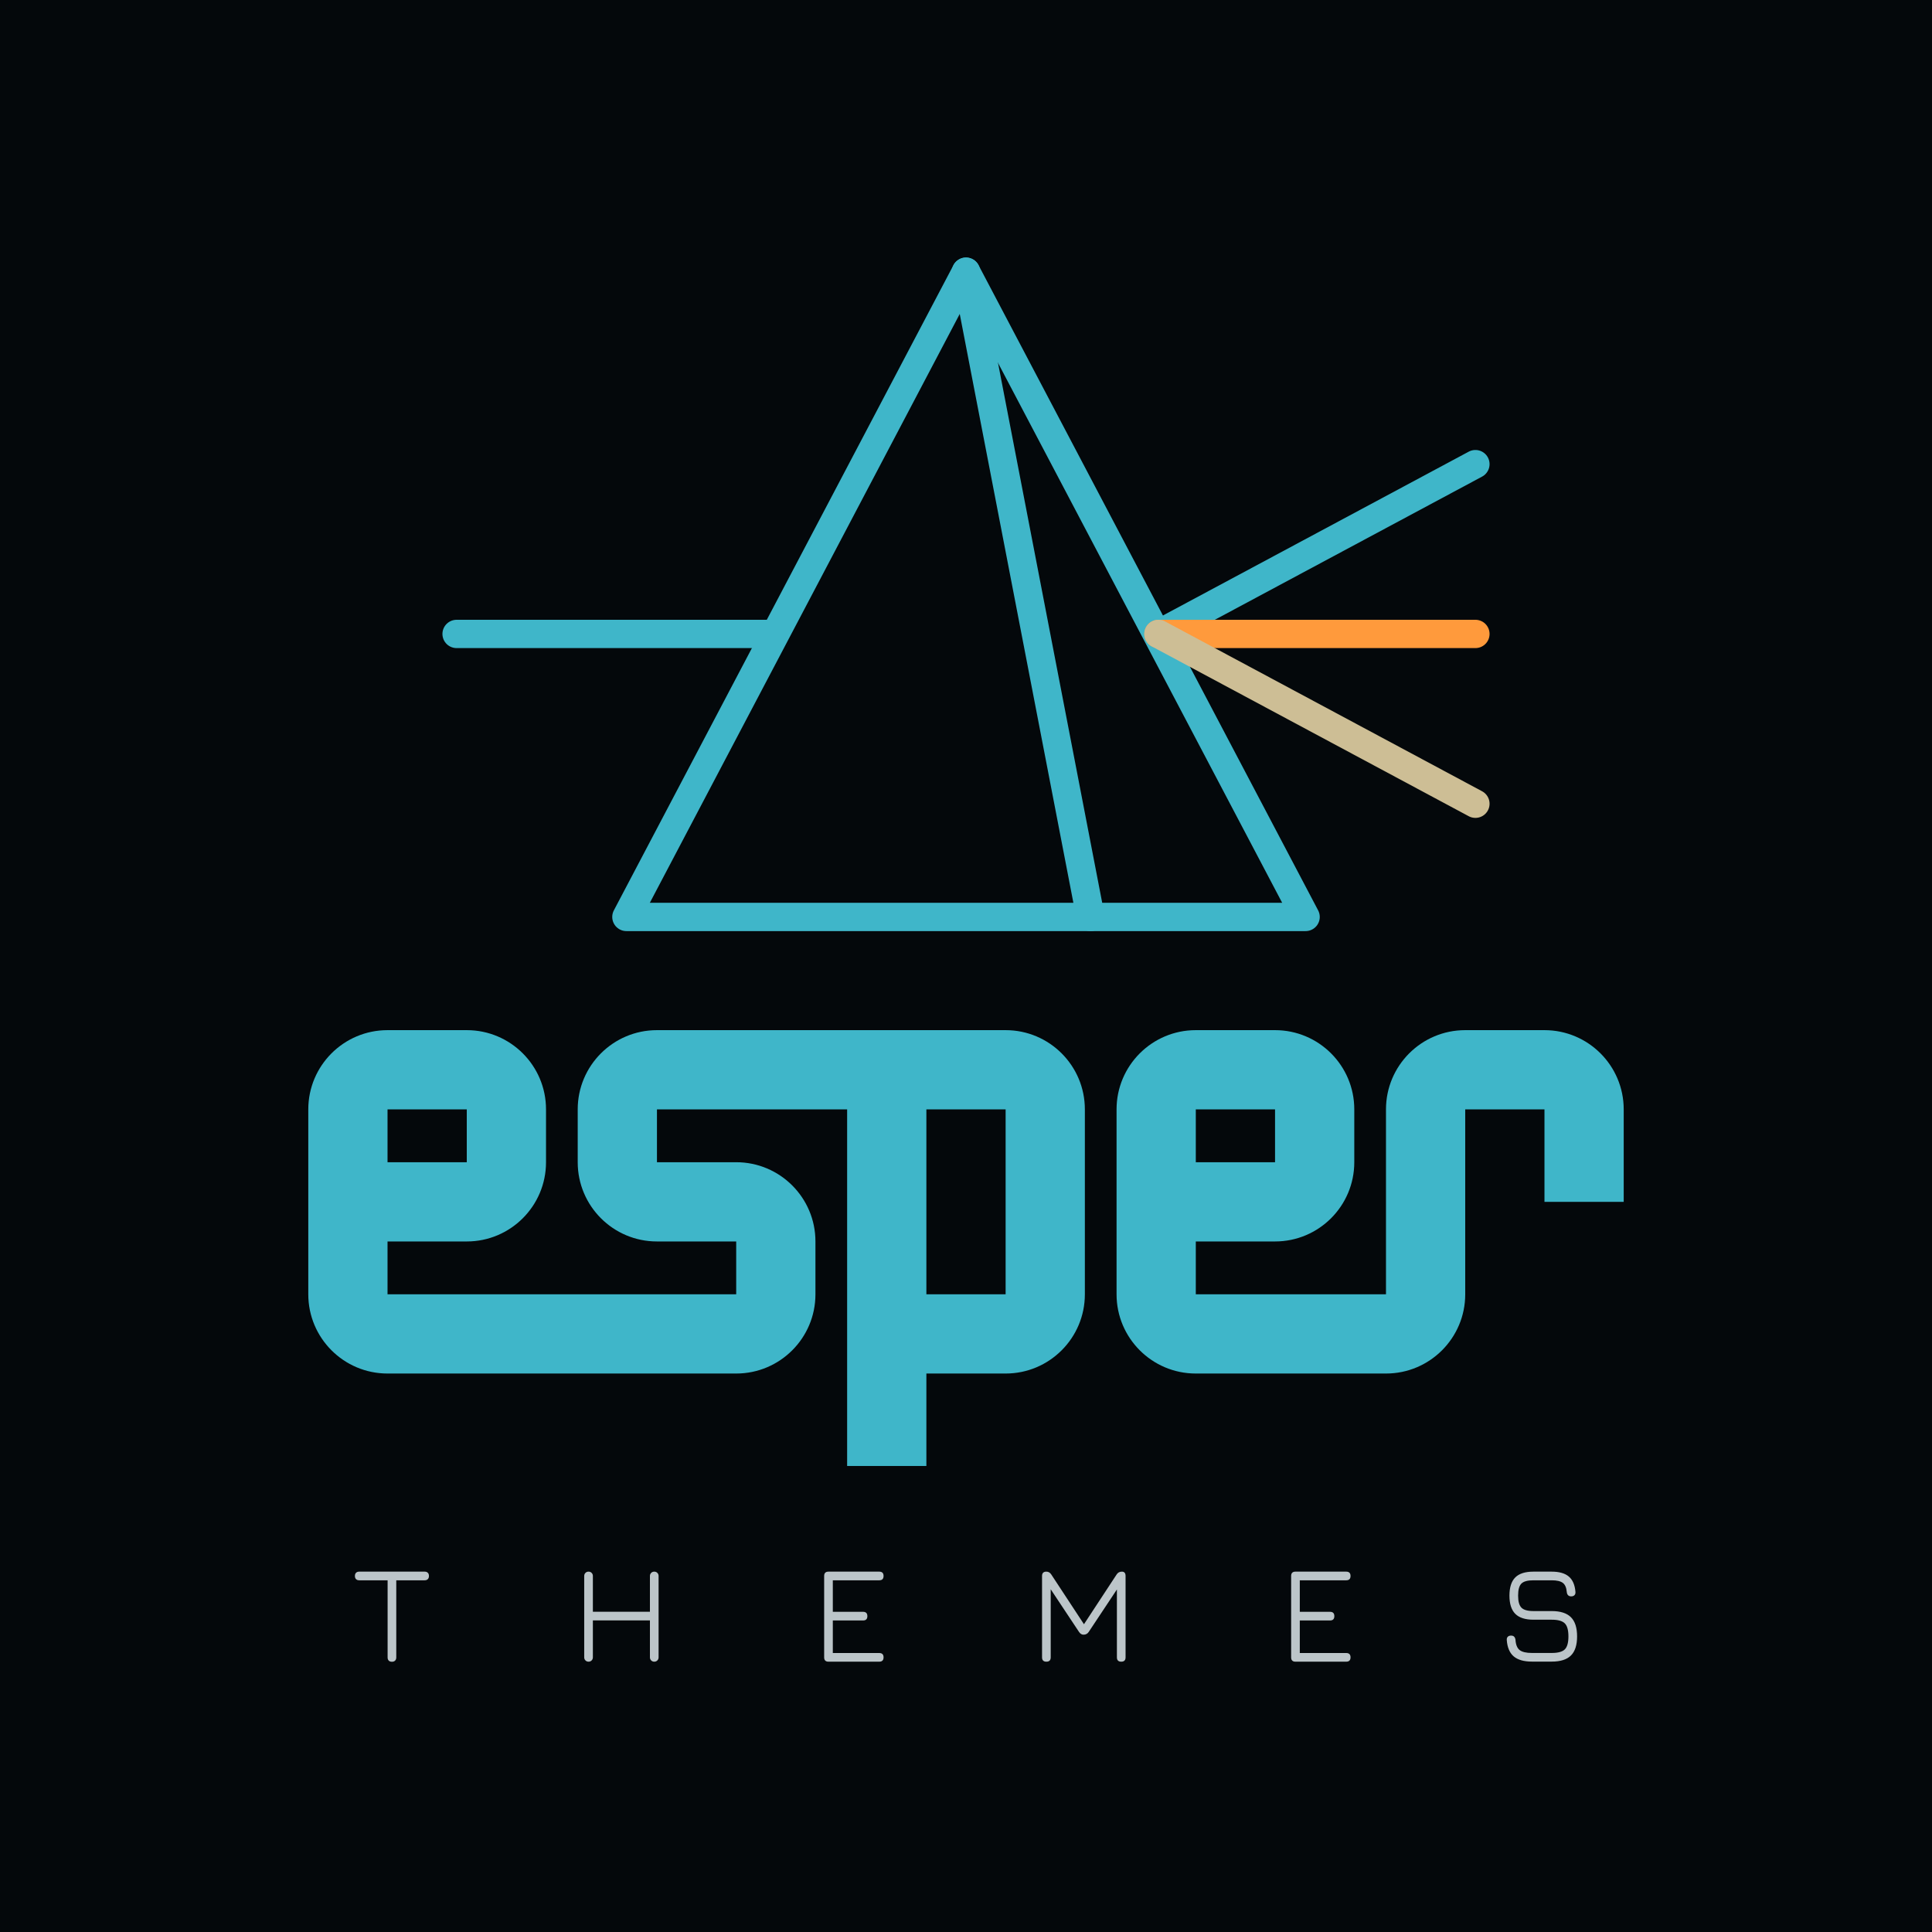
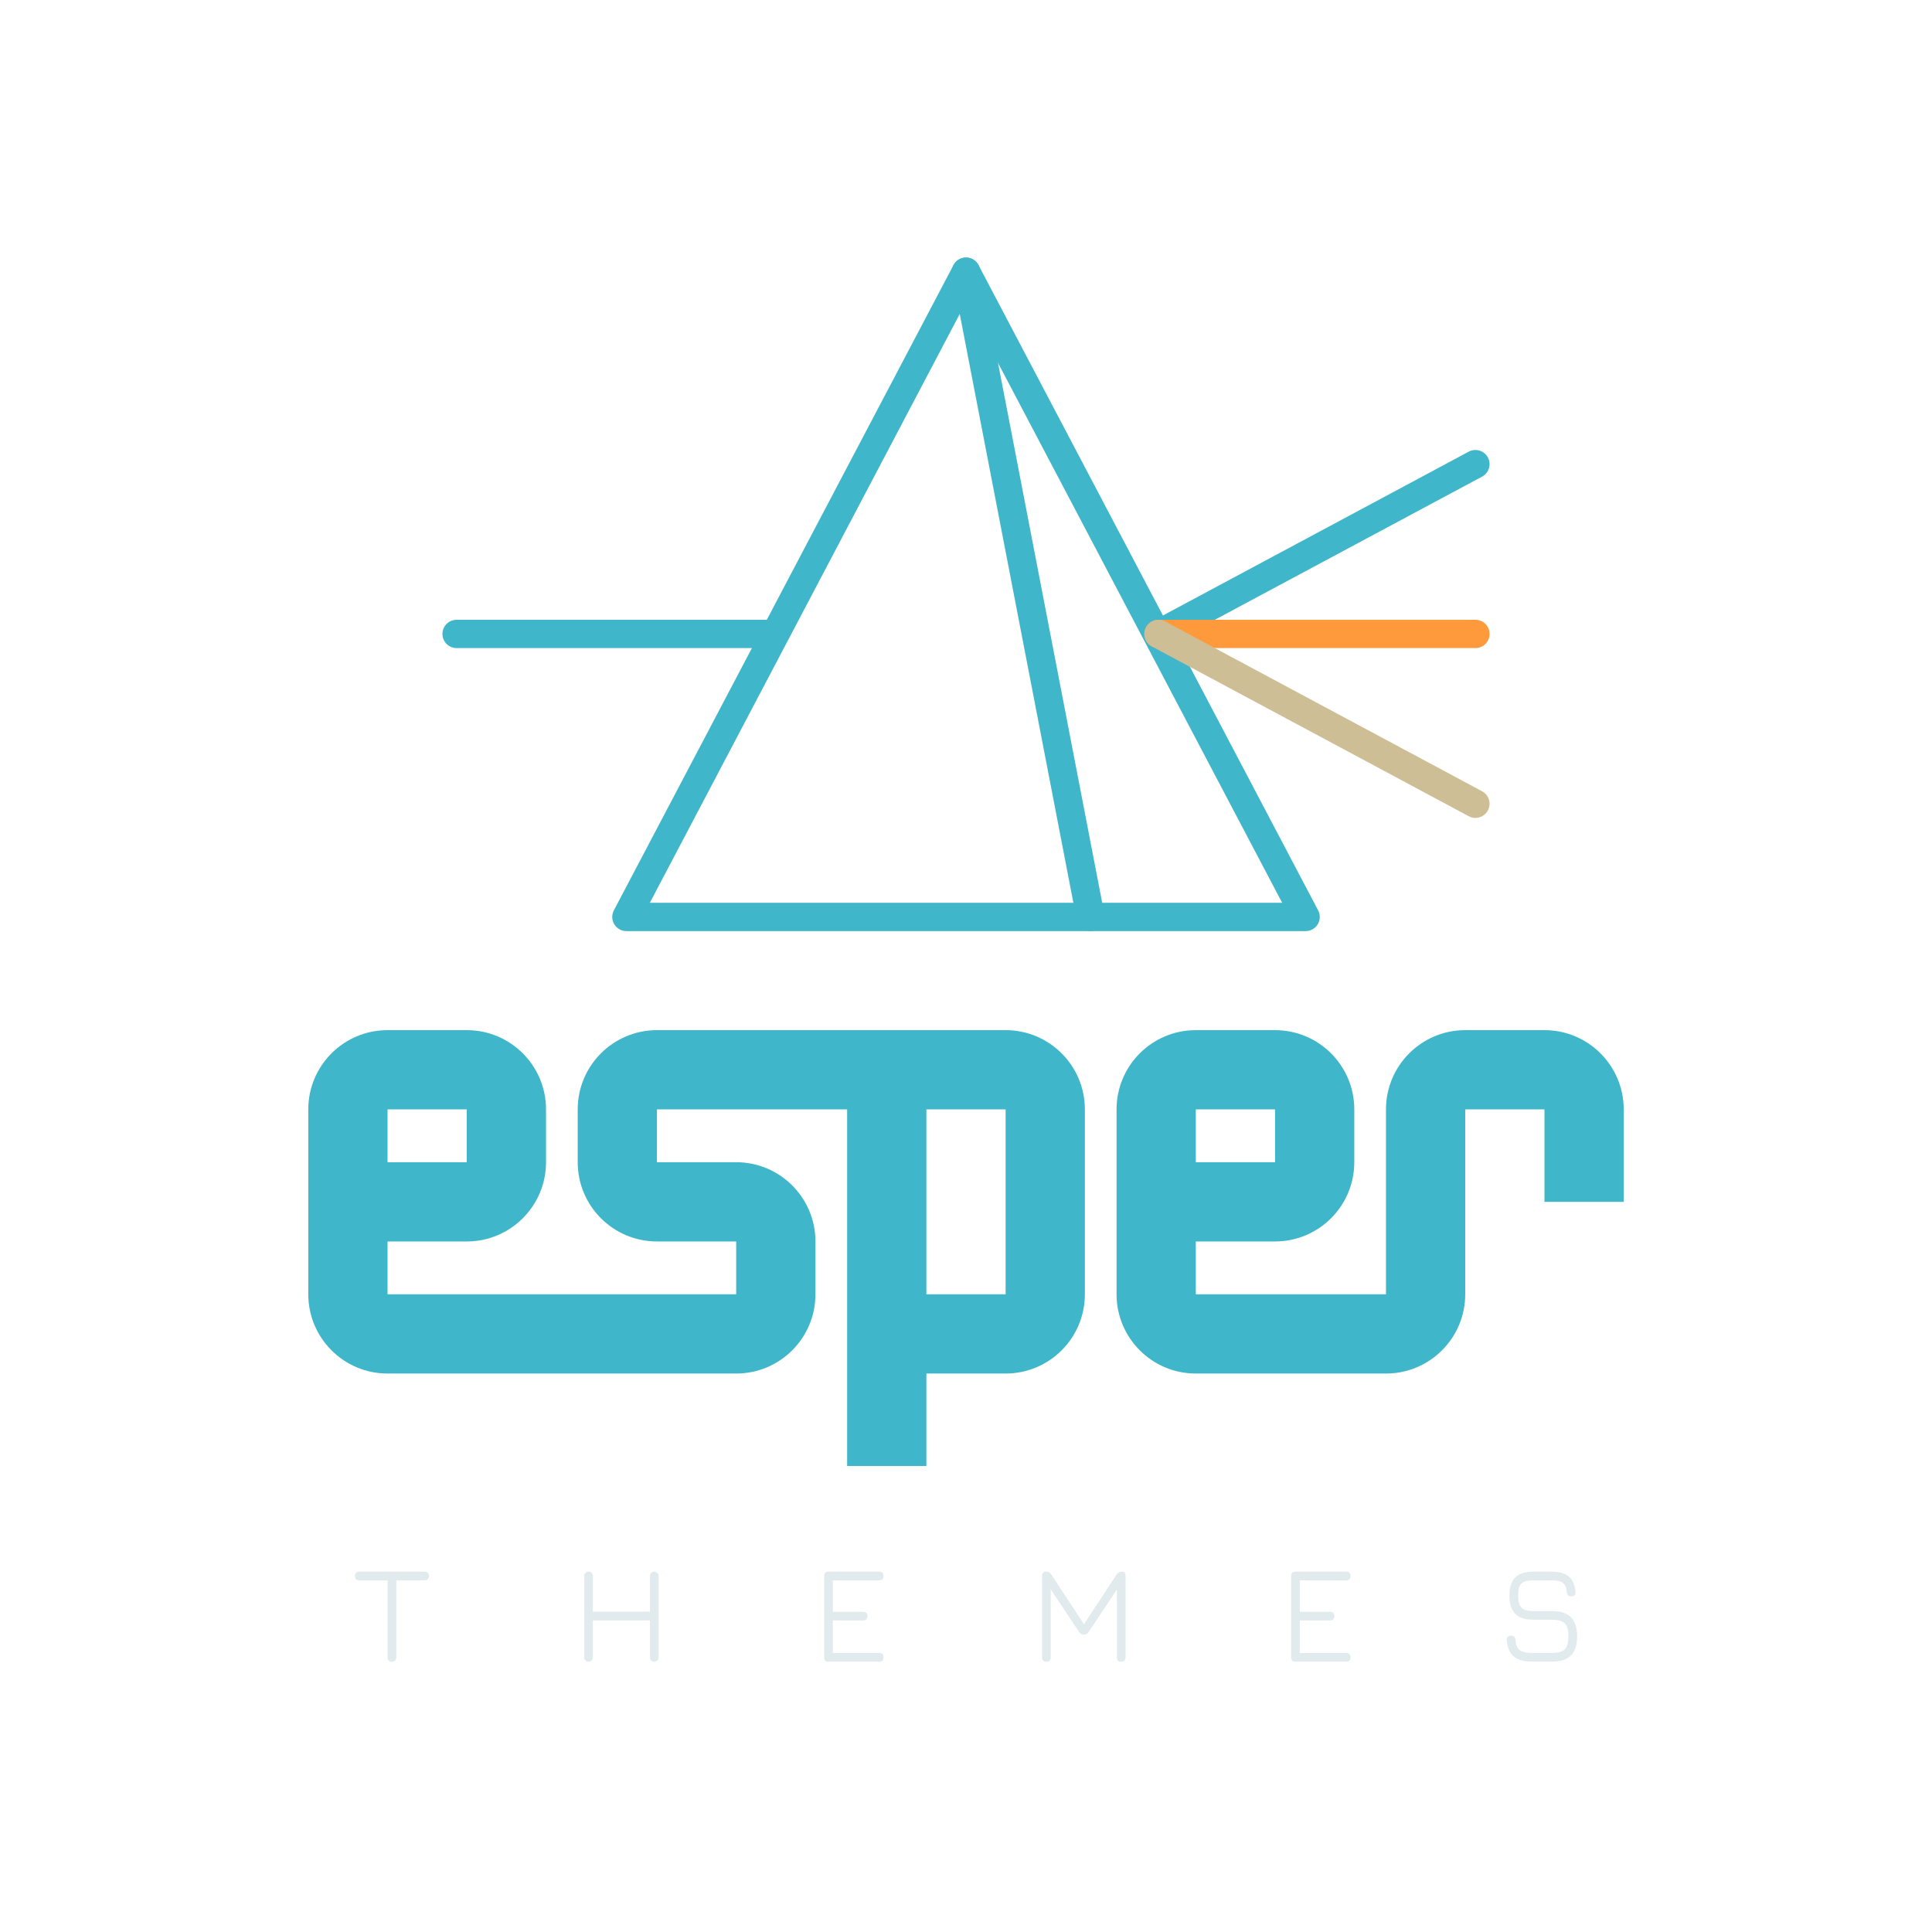
<svg xmlns="http://www.w3.org/2000/svg" viewBox="0 0 1024 1024" role="img" aria-label="Esper Themes">
-   <rect width="1024" height="1024" fill="#04080B" />
  <g transform="translate(212 36) scale(3)" fill="none" stroke="#3FB6C9" stroke-width="5" stroke-linejoin="round" stroke-linecap="round">
    <polygon points="100,36 40,150 160,150" />
    <line x1="100" y1="36" x2="122" y2="150" />
    <line x1="10" y1="100" x2="66" y2="100" />
    <line x1="134" y1="100" x2="190" y2="70" stroke="#3FB6C9" />
    <line x1="134" y1="100" x2="190" y2="100" stroke="#FF9A3C" />
    <line x1="134" y1="100" x2="190" y2="130" stroke="#CDBE95" />
  </g>
  <g transform="translate(30.4 567) scale(1.4)">
    <g fill="#3FB6C9">
      <path d="M110.0,65.0 L155.0,65.0 A30,30 0 0 0 185.0,35.0 L185.0,15.0 A30,30 0 0 0 155.0,-15.0 L125.0,-15.0 A30,30 0 0 0 95.0,15.0 L95.0,85.0 A30,30 0 0 0 125.0,115.0 L257.0,115.0 A30,30 0 0 0 287.0,85.0 L287.0,65.0 A30,30 0 0 0 257.0,35.0 L227.0,35.0 L227.0,15.0 L359.0,15.0 L359.0,85.0 L314.0,85.0 L314.0,115.0 L359.0,115.0 A30,30 0 0 0 389.0,85.0 L389.0,15.0 A30,30 0 0 0 359.0,-15.0 L227.0,-15.0 A30,30 0 0 0 197.0,15.0 L197.0,35.0 A30,30 0 0 0 227.0,65.0 L257.0,65.0 L257.0,85.0 L125.0,85.0 L125.0,15.0 L155.0,15.0 L155.0,35.0 L110.0,35.0 Z" />
      <rect x="299.0" y="0" width="30" height="150" />
      <path d="M416.0,65.0 L461.0,65.0 A30,30 0 0 0 491.0,35.0 L491.0,15.0 A30,30 0 0 0 461.0,-15.0 L431.0,-15.0 A30,30 0 0 0 401.0,15.0 L401.0,85.0 A30,30 0 0 0 431.0,115.0 L503.0,115.0 A30,30 0 0 0 533.0,85.0 L533.0,15.0 L563.0,15.0 L563.0,50.0 L593.0,50.0 L593.0,15.0 A30,30 0 0 0 563.0,-15.0 L533.0,-15.0 A30,30 0 0 0 503.0,15.0 L503.0,85.0 L431.0,85.0 L431.0,15.0 L461.0,15.0 L461.0,35.0 L416.0,35.0 Z" />
    </g>
    <path fill="#DCE6EA" fill-opacity="0.85" transform="translate(111.51 224.09)" d="M15.16 0.03L15.16 0.03Q14.38 0.03 13.95-0.40Q13.52-0.83 13.52-1.61L13.52-1.61L13.52-30.81L2.78-30.81Q2.00-30.81 1.57-31.24Q1.14-31.67 1.14-32.45L1.14-32.45Q1.14-33.23 1.57-33.66Q2.00-34.09 2.78-34.09L2.78-34.09L27.53-34.09Q28.31-34.09 28.74-33.66Q29.17-33.23 29.17-32.45L29.17-32.45Q29.17-31.67 28.74-31.24Q28.31-30.81 27.53-30.81L27.53-30.81L16.80-30.81L16.80-1.61Q16.80-0.86 16.37-0.42Q15.94 0.03 15.16 0.03ZM89.59 0L89.59 0Q88.89 0 88.42-0.47Q87.95-0.94 87.95-1.64L87.95-1.64L87.95-32.45Q87.95-33.15 88.42-33.62Q88.89-34.09 89.59-34.09L89.59-34.09Q90.29-34.09 90.76-33.62Q91.23-33.15 91.23-32.45L91.23-32.45L91.23-18.90L112.83-18.90L112.83-32.45Q112.83-33.15 113.30-33.62Q113.77-34.09 114.47-34.09L114.47-34.09Q115.17-34.09 115.64-33.62Q116.11-33.15 116.11-32.45L116.11-32.45L116.11-1.64Q116.11-0.94 115.64-0.47Q115.17 0 114.47 0L114.47 0Q113.77 0 113.30-0.47Q112.83-0.94 112.83-1.64L112.83-1.64L112.83-15.63L91.23-15.63L91.23-1.64Q91.23-0.94 90.76-0.47Q90.29 0 89.59 0ZM199.64 0L180.43 0Q178.79 0 178.79-1.64L178.79-1.64L178.79-32.45Q178.79-34.09 180.43-34.09L180.43-34.09L199.64-34.09Q201.28-34.09 201.28-32.45L201.28-32.45Q201.28-30.81 199.64-30.81L199.64-30.81L182.07-30.81L182.07-18.88L193.51-18.88Q195.15-18.88 195.15-17.24L195.15-17.24Q195.15-15.60 193.51-15.60L193.51-15.60L182.07-15.60L182.07-3.28L199.64-3.28Q201.28-3.28 201.28-1.64L201.28-1.64Q201.28 0 199.64 0L199.64 0ZM262.92 0L262.92 0Q261.28 0 261.28-1.64L261.28-1.64L261.28-32.45Q261.28-34.09 262.92-34.09L262.92-34.09Q264.07-34.09 264.77-33.02L264.77-33.02L277.48-13.68L276.75-13.57L289.52-33.02Q290.20-34.09 291.50-34.09L291.50-34.09Q292.90-34.09 292.90-32.45L292.90-32.45L292.90-1.64Q292.90 0 291.26 0L291.26 0Q289.62 0 289.62-1.64L289.62-1.64L289.62-29.17L290.61-28.83L278.96-11.28Q278.26-10.22 276.99-10.22L276.99-10.22Q275.97-10.22 275.27-11.28L275.27-11.28L263.62-28.83L264.56-28.52L264.56-1.64Q264.56 0 262.92 0ZM376.43 0L357.22 0Q355.58 0 355.58-1.64L355.58-1.64L355.58-32.45Q355.58-34.09 357.22-34.09L357.22-34.09L376.43-34.09Q378.07-34.09 378.07-32.45L378.07-32.45Q378.07-30.81 376.43-30.81L376.43-30.81L358.86-30.81L358.86-18.88L370.30-18.88Q371.94-18.88 371.94-17.24L371.94-17.24Q371.94-15.60 370.30-15.60L370.30-15.60L358.86-15.60L358.86-3.28L376.43-3.28Q378.07-3.28 378.07-1.64L378.07-1.64Q378.07 0 376.43 0L376.43 0ZM454.25-0.03L446.76-0.03Q442.18-0.03 439.85-2.00Q437.53-3.98 437.22-8.19L437.22-8.19Q437.16-9.00 437.61-9.44Q438.05-9.88 438.83-9.88L438.83-9.88Q439.61-9.88 440.01-9.46Q440.41-9.05 440.52-8.27L440.52-8.27Q440.70-5.49 442.10-4.39Q443.51-3.30 446.76-3.30L446.76-3.30L454.25-3.30Q457.83-3.30 459.20-4.67Q460.56-6.03 460.56-9.57L460.56-9.57Q460.56-13.16 459.17-14.52Q457.78-15.89 454.25-15.89L454.25-15.89L447.36-15.89Q442.65-15.89 440.44-18.11Q438.23-20.33 438.23-25.01L438.23-25.01Q438.23-29.69 440.43-31.89Q442.62-34.09 447.30-34.09L447.30-34.09L454.22-34.09Q458.51-34.09 460.71-32.23Q462.90-30.37 463.22-26.42L463.22-26.42Q463.29-25.64 462.85-25.18Q462.41-24.73 461.60-24.73L461.60-24.73Q460.85-24.73 460.43-25.16Q460.02-25.58 459.94-26.34L459.94-26.34Q459.73-28.86 458.43-29.84Q457.13-30.81 454.22-30.81L454.22-30.81L447.30-30.81Q443.98-30.81 442.74-29.55Q441.51-28.29 441.51-25.01L441.51-25.01Q441.51-21.74 442.77-20.45Q444.03-19.16 447.36-19.16L447.36-19.16L454.25-19.16Q459.16-19.16 461.50-16.84Q463.84-14.51 463.84-9.57L463.84-9.57Q463.84-4.65 461.51-2.34Q459.19-0.03 454.25-0.03L454.25-0.03Z" />
  </g>
</svg>
